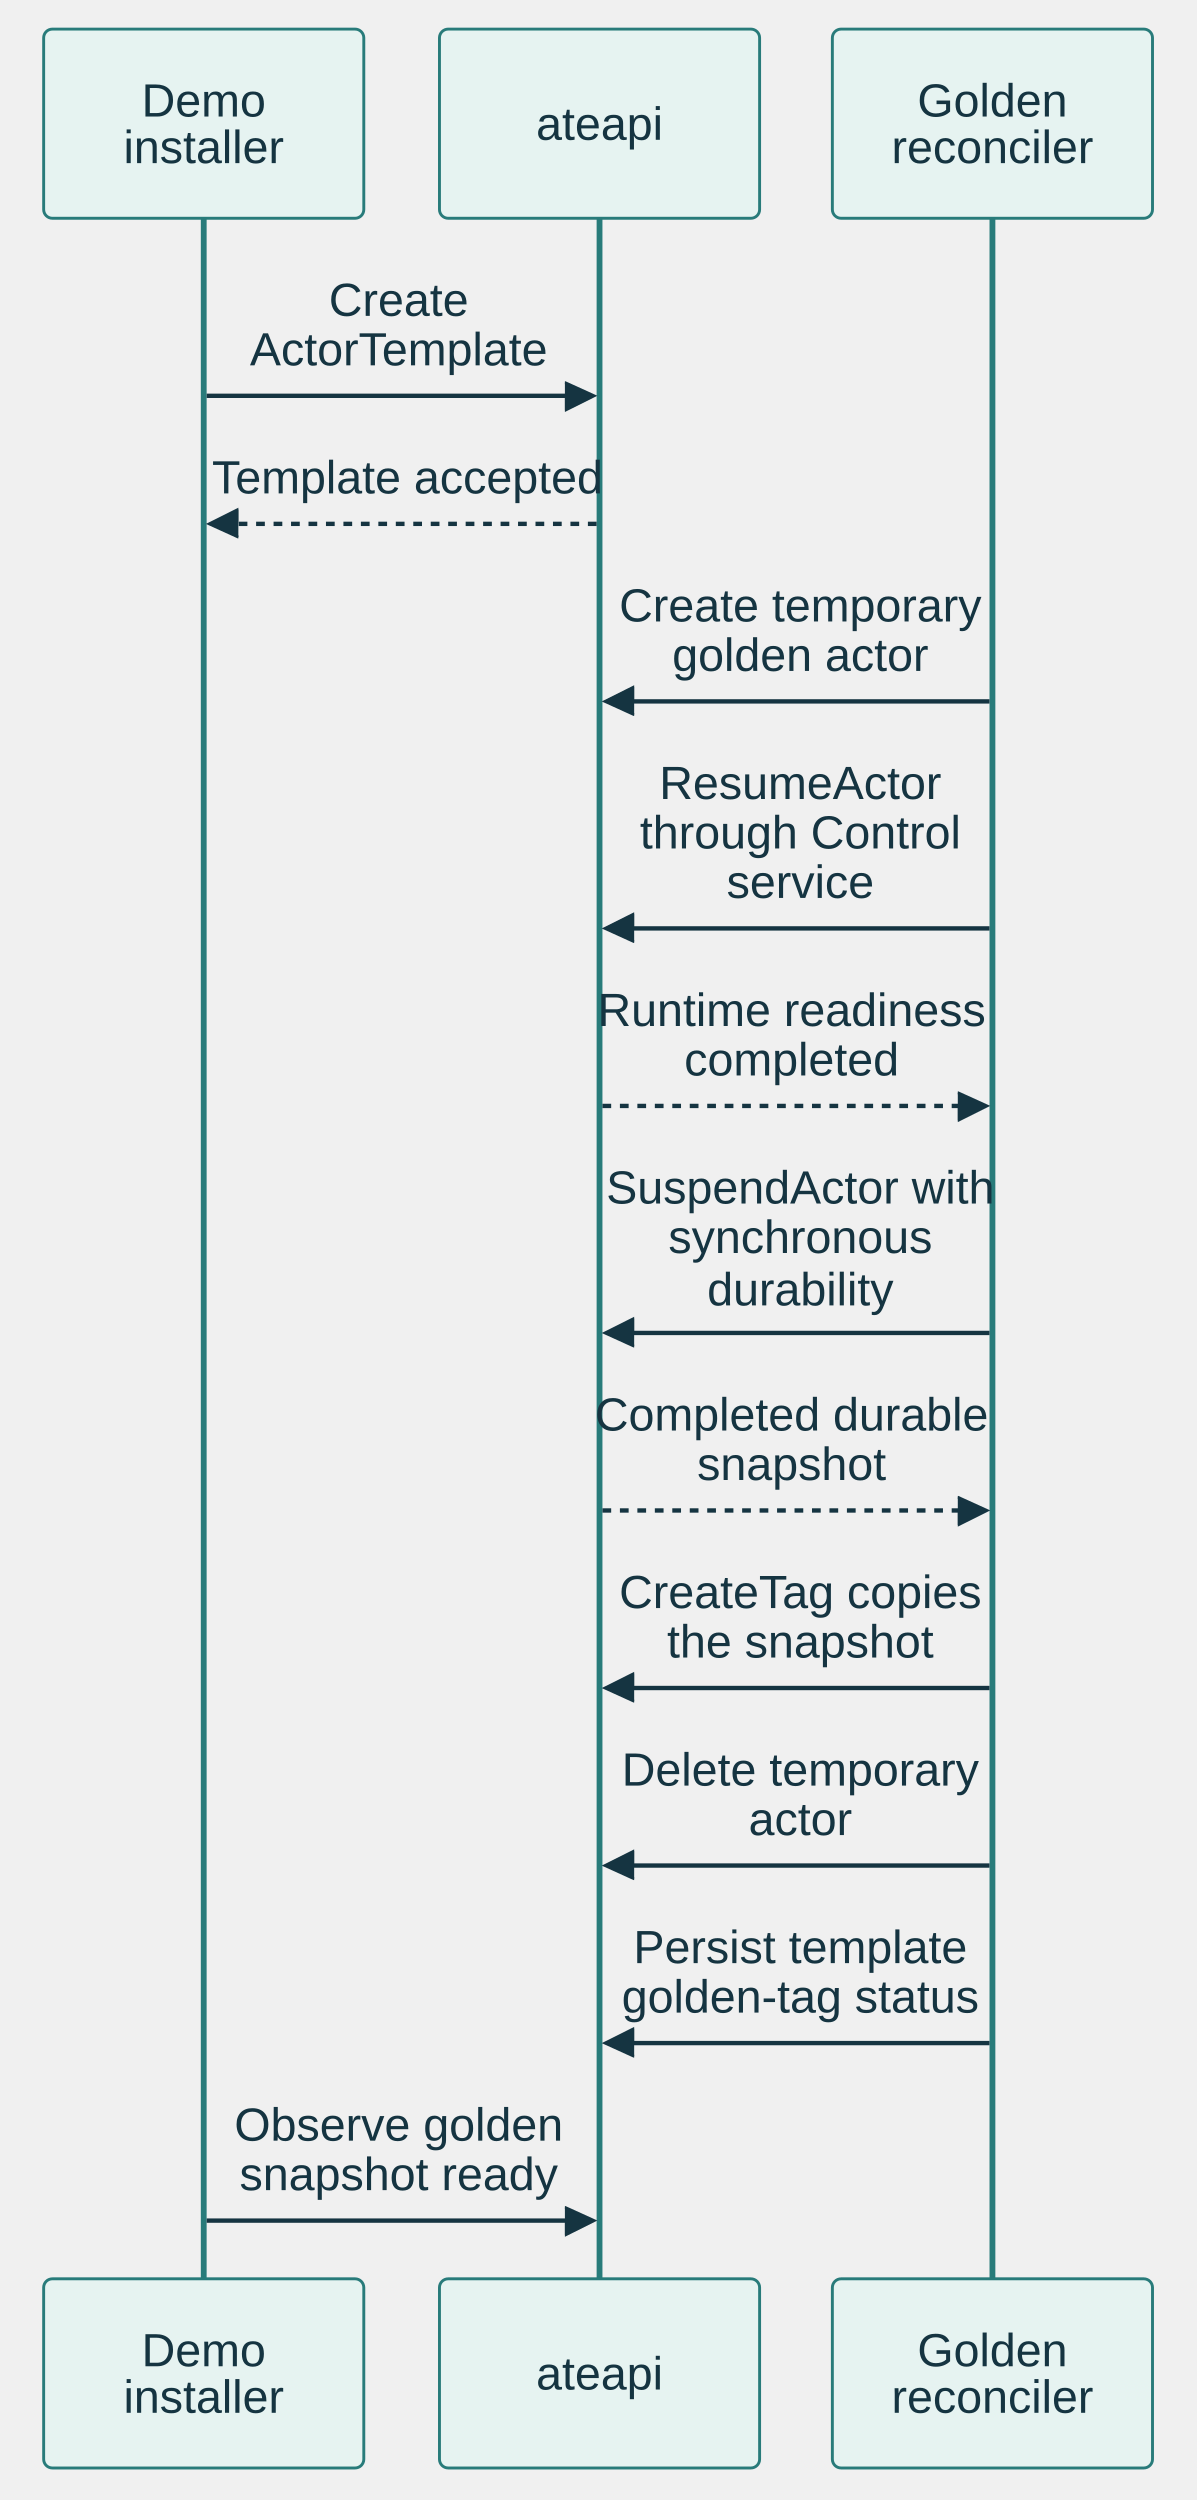
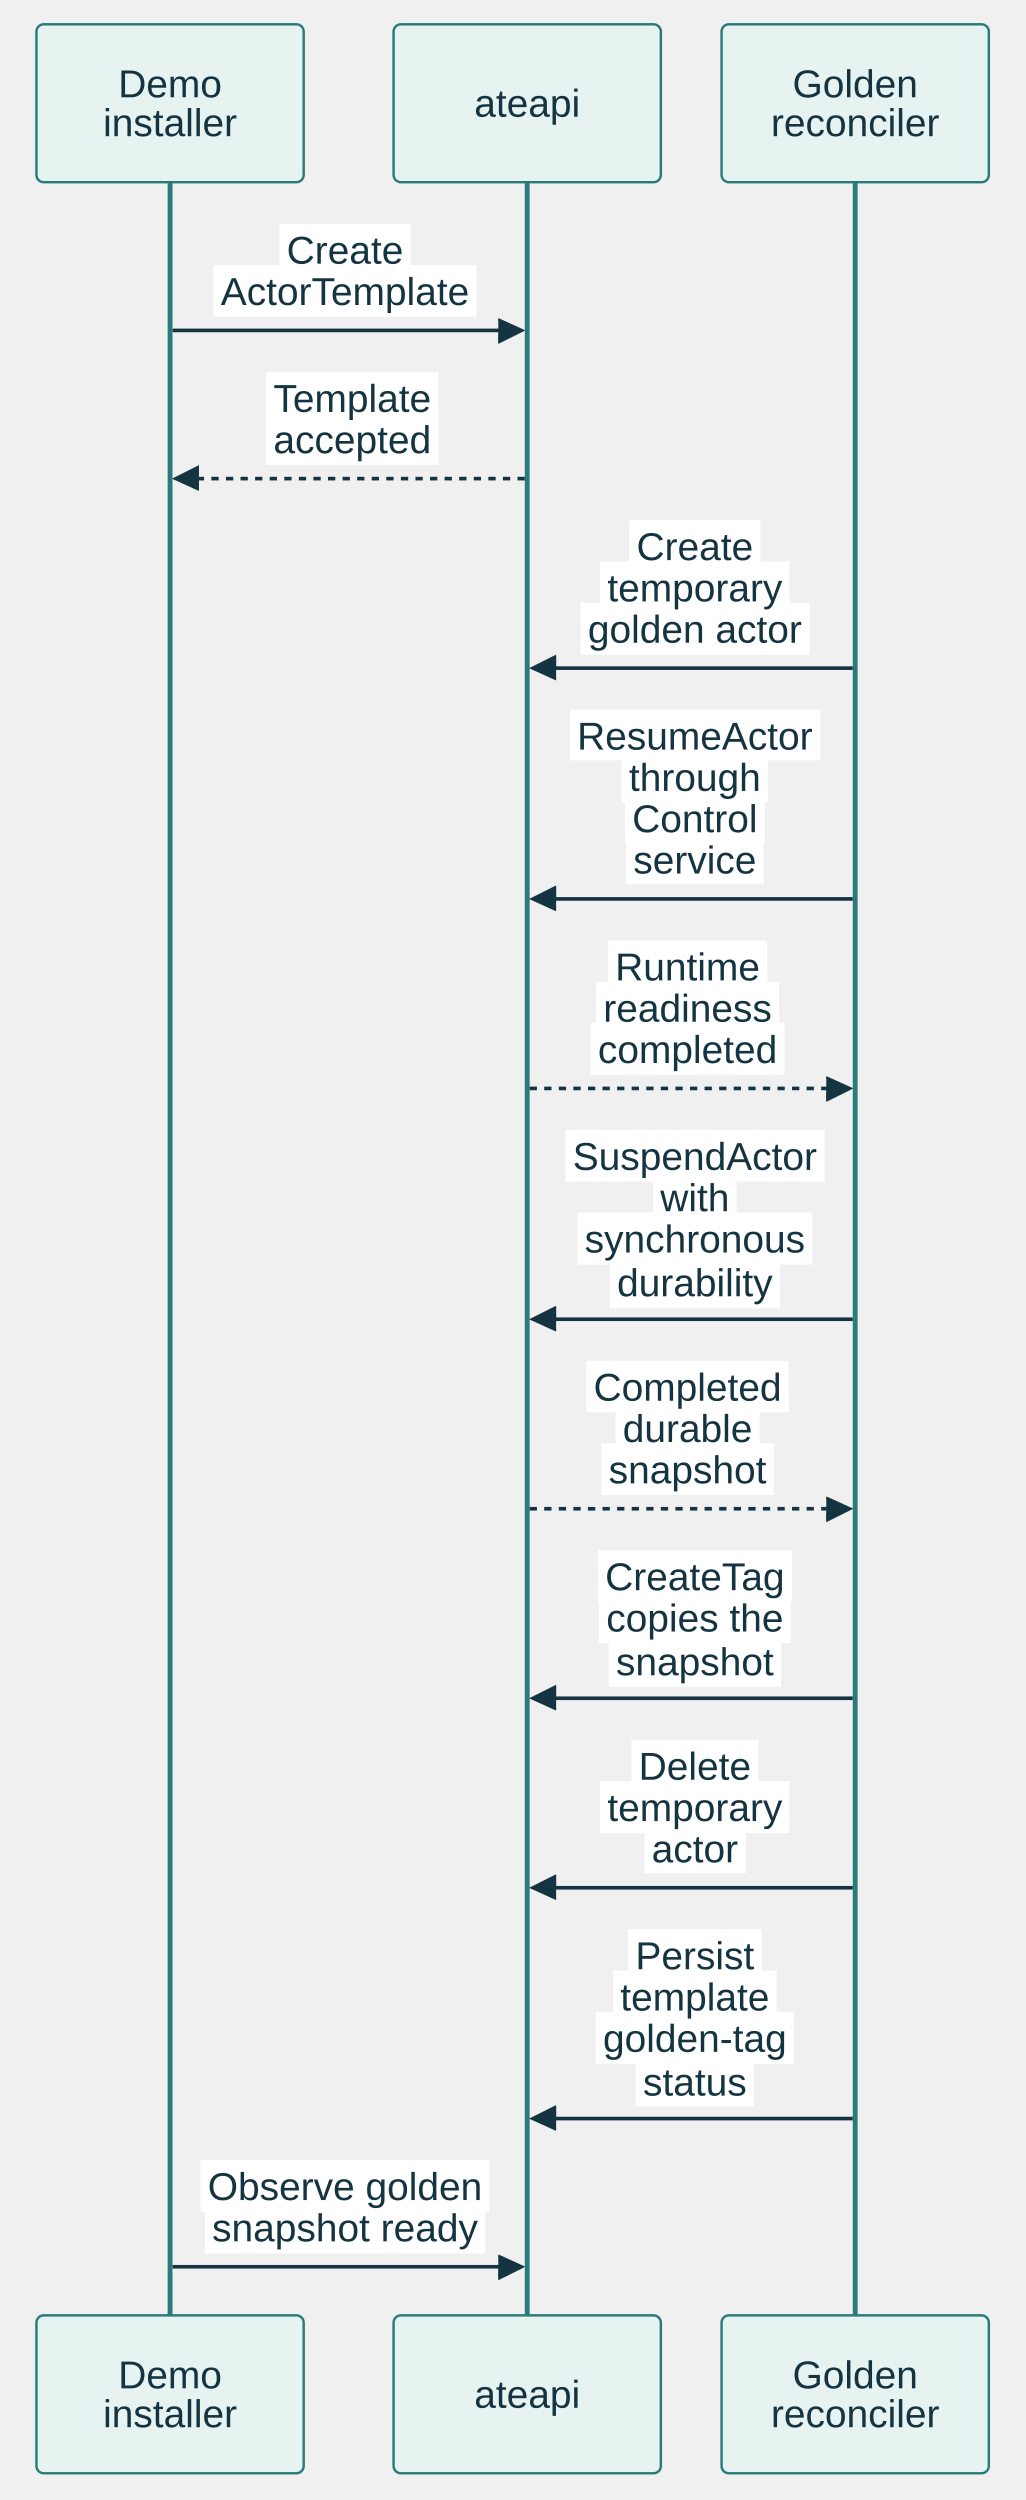
- <svg xmlns="http://www.w3.org/2000/svg" id="figure-actor-lifecycle-04" width="100%" style="max-width: 411px;" viewBox="-15 -10 411 859" role="graphics-document document" aria-roledescription="sequence">
+ <svg xmlns="http://www.w3.org/2000/svg" id="figure-actor-lifecycle-04" width="100%" style="max-width: 422px;" viewBox="-15 -10 422 1029" role="graphics-document document" aria-roledescription="sequence">
  <g>
-     <rect x="271" y="773" fill="#eaeaea" stroke="#666" width="110" height="65" name="G" rx="3" ry="3" class="actor actor-bottom" />
-     <text x="326" y="805.5" dominant-baseline="central" alignment-baseline="central" class="actor actor-box" style="text-anchor: middle; font-size: 16px; font-weight: 400; font-family: Arial, Helvetica, sans-serif;">
-       <tspan x="326" dy="-8">Golden</tspan>
+     <rect x="282" y="943" fill="#eaeaea" stroke="#666" width="110" height="65" name="G" rx="3" ry="3" class="actor actor-bottom" />
+     <text x="337" y="975.5" dominant-baseline="central" alignment-baseline="central" class="actor actor-box" style="text-anchor: middle; font-size: 16px; font-weight: 400; font-family: Arial, Helvetica, sans-serif;">
+       <tspan x="337" dy="-8">Golden</tspan>
    </text>
-     <text x="326" y="805.5" dominant-baseline="central" alignment-baseline="central" class="actor actor-box" style="text-anchor: middle; font-size: 16px; font-weight: 400; font-family: Arial, Helvetica, sans-serif;">
-       <tspan x="326" dy="8">reconciler</tspan>
+     <text x="337" y="975.5" dominant-baseline="central" alignment-baseline="central" class="actor actor-box" style="text-anchor: middle; font-size: 16px; font-weight: 400; font-family: Arial, Helvetica, sans-serif;">
+       <tspan x="337" dy="8">reconciler</tspan>
    </text>
  </g>
  <g>
-     <rect x="136" y="773" fill="#eaeaea" stroke="#666" width="110" height="65" name="A" rx="3" ry="3" class="actor actor-bottom" />
-     <text x="191" y="805.5" dominant-baseline="central" alignment-baseline="central" class="actor actor-box" style="text-anchor: middle; font-size: 16px; font-weight: 400; font-family: Arial, Helvetica, sans-serif;">
-       <tspan x="191" dy="0">ateapi</tspan>
+     <rect x="147" y="943" fill="#eaeaea" stroke="#666" width="110" height="65" name="A" rx="3" ry="3" class="actor actor-bottom" />
+     <text x="202" y="975.5" dominant-baseline="central" alignment-baseline="central" class="actor actor-box" style="text-anchor: middle; font-size: 16px; font-weight: 400; font-family: Arial, Helvetica, sans-serif;">
+       <tspan x="202" dy="0">ateapi</tspan>
    </text>
  </g>
  <g>
-     <rect x="0" y="773" fill="#eaeaea" stroke="#666" width="110" height="65" name="D" rx="3" ry="3" class="actor actor-bottom" />
-     <text x="55" y="805.5" dominant-baseline="central" alignment-baseline="central" class="actor actor-box" style="text-anchor: middle; font-size: 16px; font-weight: 400; font-family: Arial, Helvetica, sans-serif;">
+     <rect x="0" y="943" fill="#eaeaea" stroke="#666" width="110" height="65" name="D" rx="3" ry="3" class="actor actor-bottom" />
+     <text x="55" y="975.5" dominant-baseline="central" alignment-baseline="central" class="actor actor-box" style="text-anchor: middle; font-size: 16px; font-weight: 400; font-family: Arial, Helvetica, sans-serif;">
      <tspan x="55" dy="-8">Demo</tspan>
    </text>
-     <text x="55" y="805.5" dominant-baseline="central" alignment-baseline="central" class="actor actor-box" style="text-anchor: middle; font-size: 16px; font-weight: 400; font-family: Arial, Helvetica, sans-serif;">
+     <text x="55" y="975.5" dominant-baseline="central" alignment-baseline="central" class="actor actor-box" style="text-anchor: middle; font-size: 16px; font-weight: 400; font-family: Arial, Helvetica, sans-serif;">
      <tspan x="55" dy="8">installer</tspan>
    </text>
  </g>
  <g>
-     <line id="actor7" x1="326" y1="65" x2="326" y2="773" class="actor-line 200" stroke-width="0.5px" stroke="#999" name="G" data-et="life-line" data-id="G" />
+     <line id="actor7" x1="337" y1="65" x2="337" y2="943" class="actor-line 200" stroke-width="0.5px" stroke="#999" name="G" data-et="life-line" data-id="G" />
    <g id="root-7" data-et="participant" data-type="participant" data-id="G">
-       <rect x="271" y="0" fill="#eaeaea" stroke="#666" width="110" height="65" name="G" rx="3" ry="3" class="actor actor-top" />
-       <text x="326" y="32.5" dominant-baseline="central" alignment-baseline="central" class="actor actor-box" style="text-anchor: middle; font-size: 16px; font-weight: 400; font-family: Arial, Helvetica, sans-serif;">
-         <tspan x="326" dy="-8">Golden</tspan>
+       <rect x="282" y="0" fill="#eaeaea" stroke="#666" width="110" height="65" name="G" rx="3" ry="3" class="actor actor-top" />
+       <text x="337" y="32.5" dominant-baseline="central" alignment-baseline="central" class="actor actor-box" style="text-anchor: middle; font-size: 16px; font-weight: 400; font-family: Arial, Helvetica, sans-serif;">
+         <tspan x="337" dy="-8">Golden</tspan>
      </text>
-       <text x="326" y="32.5" dominant-baseline="central" alignment-baseline="central" class="actor actor-box" style="text-anchor: middle; font-size: 16px; font-weight: 400; font-family: Arial, Helvetica, sans-serif;">
-         <tspan x="326" dy="8">reconciler</tspan>
+       <text x="337" y="32.5" dominant-baseline="central" alignment-baseline="central" class="actor actor-box" style="text-anchor: middle; font-size: 16px; font-weight: 400; font-family: Arial, Helvetica, sans-serif;">
+         <tspan x="337" dy="8">reconciler</tspan>
      </text>
    </g>
  </g>
  <g>
-     <line id="actor6" x1="191" y1="65" x2="191" y2="773" class="actor-line 200" stroke-width="0.5px" stroke="#999" name="A" data-et="life-line" data-id="A" />
+     <line id="actor6" x1="202" y1="65" x2="202" y2="943" class="actor-line 200" stroke-width="0.5px" stroke="#999" name="A" data-et="life-line" data-id="A" />
    <g id="root-6" data-et="participant" data-type="participant" data-id="A">
-       <rect x="136" y="0" fill="#eaeaea" stroke="#666" width="110" height="65" name="A" rx="3" ry="3" class="actor actor-top" />
-       <text x="191" y="32.5" dominant-baseline="central" alignment-baseline="central" class="actor actor-box" style="text-anchor: middle; font-size: 16px; font-weight: 400; font-family: Arial, Helvetica, sans-serif;">
-         <tspan x="191" dy="0">ateapi</tspan>
+       <rect x="147" y="0" fill="#eaeaea" stroke="#666" width="110" height="65" name="A" rx="3" ry="3" class="actor actor-top" />
+       <text x="202" y="32.5" dominant-baseline="central" alignment-baseline="central" class="actor actor-box" style="text-anchor: middle; font-size: 16px; font-weight: 400; font-family: Arial, Helvetica, sans-serif;">
+         <tspan x="202" dy="0">ateapi</tspan>
      </text>
    </g>
  </g>
  <g>
-     <line id="actor5" x1="55" y1="65" x2="55" y2="773" class="actor-line 200" stroke-width="0.5px" stroke="#999" name="D" data-et="life-line" data-id="D" />
+     <line id="actor5" x1="55" y1="65" x2="55" y2="943" class="actor-line 200" stroke-width="0.5px" stroke="#999" name="D" data-et="life-line" data-id="D" />
    <g id="root-5" data-et="participant" data-type="participant" data-id="D">
      <rect x="0" y="0" fill="#eaeaea" stroke="#666" width="110" height="65" name="D" rx="3" ry="3" class="actor actor-top" />
      <text x="55" y="32.5" dominant-baseline="central" alignment-baseline="central" class="actor actor-box" style="text-anchor: middle; font-size: 16px; font-weight: 400; font-family: Arial, Helvetica, sans-serif;">
        <tspan x="55" dy="-8">Demo</tspan>
      </text>
      <text x="55" y="32.5" dominant-baseline="central" alignment-baseline="central" class="actor actor-box" style="text-anchor: middle; font-size: 16px; font-weight: 400; font-family: Arial, Helvetica, sans-serif;">
        <tspan x="55" dy="8">installer</tspan>
      </text>
    </g>
  </g>
  <style>#figure-actor-lifecycle-04{font-family:Arial,Helvetica,sans-serif;font-size:15px;fill:#153441;}@keyframes edge-animation-frame{from{stroke-dashoffset:0;}}@keyframes dash{to{stroke-dashoffset:0;}}#figure-actor-lifecycle-04 .edge-animation-slow{stroke-dasharray:9,5!important;stroke-dashoffset:900;animation:dash 50s linear infinite;stroke-linecap:round;}#figure-actor-lifecycle-04 .edge-animation-fast{stroke-dasharray:9,5!important;stroke-dashoffset:900;animation:dash 20s linear infinite;stroke-linecap:round;}#figure-actor-lifecycle-04 .error-icon{fill:#fff8e5;}#figure-actor-lifecycle-04 .error-text{fill:#00071a;stroke:#00071a;}#figure-actor-lifecycle-04 .edge-thickness-normal{stroke-width:1px;}#figure-actor-lifecycle-04 .edge-thickness-thick{stroke-width:3.5px;}#figure-actor-lifecycle-04 .edge-pattern-solid{stroke-dasharray:0;}#figure-actor-lifecycle-04 .edge-thickness-invisible{stroke-width:0;fill:none;}#figure-actor-lifecycle-04 .edge-pattern-dashed{stroke-dasharray:3;}#figure-actor-lifecycle-04 .edge-pattern-dotted{stroke-dasharray:2;}#figure-actor-lifecycle-04 .marker{fill:#56717f;stroke:#56717f;}#figure-actor-lifecycle-04 .marker.cross{stroke:#56717f;}#figure-actor-lifecycle-04 svg{font-family:Arial,Helvetica,sans-serif;font-size:15px;}#figure-actor-lifecycle-04 p{margin:0;}#figure-actor-lifecycle-04 .actor{stroke:#287b7a;fill:#e6f3f1;stroke-width:1;}#figure-actor-lifecycle-04 rect.actor.outer-path[data-look="neo"]{filter:drop-shadow( 1px 2px 2px rgba(185,185,185,1));}#figure-actor-lifecycle-04 rect.note[data-look="neo"]{stroke:hsl(52.683, 60%, 73.922%);fill:#fff5ad;filter:drop-shadow( 1px 2px 2px rgba(185,185,185,1));}#figure-actor-lifecycle-04 text.actor&gt;tspan{fill:#153441;stroke:none;}#figure-actor-lifecycle-04 .actor-line{stroke:#287b7a;}#figure-actor-lifecycle-04 .innerArc{stroke-width:1.5;stroke-dasharray:none;}#figure-actor-lifecycle-04 .messageLine0{stroke-width:1.5;stroke-dasharray:none;stroke:#153441;}#figure-actor-lifecycle-04 .messageLine1{stroke-width:1.5;stroke-dasharray:2,2;stroke:#153441;}#figure-actor-lifecycle-04 [id$="-arrowhead"] path{fill:#153441;stroke:#153441;}#figure-actor-lifecycle-04 .sequenceNumber{fill:#a98e80;}#figure-actor-lifecycle-04 [id$="-sequencenumber"]{fill:#153441;}#figure-actor-lifecycle-04 [id$="-crosshead"] path{fill:#153441;stroke:#153441;}#figure-actor-lifecycle-04 .messageText{fill:#153441;stroke:none;}#figure-actor-lifecycle-04 .labelBox{stroke:#287b7a;fill:#e6f3f1;filter:none;}#figure-actor-lifecycle-04 .labelText,#figure-actor-lifecycle-04 .labelText&gt;tspan{fill:#153441;stroke:none;}#figure-actor-lifecycle-04 .loopText,#figure-actor-lifecycle-04 .loopText&gt;tspan{fill:#153441;stroke:none;}#figure-actor-lifecycle-04 .sectionTitle,#figure-actor-lifecycle-04 .sectionTitle&gt;tspan{fill:#153441;stroke:none;}#figure-actor-lifecycle-04 .loopLine{stroke-width:2px;stroke-dasharray:2,2;stroke:#287b7a;fill:#287b7a;}#figure-actor-lifecycle-04 .note{stroke:hsl(52.683, 60%, 73.922%);fill:#fff5ad;}#figure-actor-lifecycle-04 .noteText,#figure-actor-lifecycle-04 .noteText&gt;tspan{fill:#333;stroke:none;font-weight:normal;}#figure-actor-lifecycle-04 .activation0{fill:#eef2f7;stroke:hsl(213.333, 36%, 85.098%);}#figure-actor-lifecycle-04 .activation1{fill:#eef2f7;stroke:hsl(213.333, 36%, 85.098%);}#figure-actor-lifecycle-04 .activation2{fill:#eef2f7;stroke:hsl(213.333, 36%, 85.098%);}#figure-actor-lifecycle-04 .actorPopupMenu{position:absolute;}#figure-actor-lifecycle-04 .actorPopupMenuPanel{position:absolute;fill:#e6f3f1;box-shadow:0px 8px 16px 0px rgba(0,0,0,0.2);filter:drop-shadow(3px 5px 2px rgb(0 0 0 / 0.4));}#figure-actor-lifecycle-04 .actor-man circle,#figure-actor-lifecycle-04 line{fill:#e6f3f1;stroke-width:2px;}#figure-actor-lifecycle-04 g rect.rect{filter:drop-shadow( 1px 2px 2px rgba(185,185,185,1));stroke:#287b7a;}#figure-actor-lifecycle-04 .node .neo-node{stroke:#287b7a;}#figure-actor-lifecycle-04 [data-look="neo"].node rect,#figure-actor-lifecycle-04 [data-look="neo"].cluster rect,#figure-actor-lifecycle-04 [data-look="neo"].node polygon{stroke:url(#figure-actor-lifecycle-04-gradient);filter:drop-shadow( 1px 2px 2px rgba(185,185,185,1));}#figure-actor-lifecycle-04 [data-look="neo"].swimlane.cluster rect{filter:none;}#figure-actor-lifecycle-04 [data-look="neo"].node path{stroke:url(#figure-actor-lifecycle-04-gradient);stroke-width:1px;}#figure-actor-lifecycle-04 [data-look="neo"].node .outer-path{filter:drop-shadow( 1px 2px 2px rgba(185,185,185,1));}#figure-actor-lifecycle-04 [data-look="neo"].node .neo-line path{stroke:#287b7a;filter:none;}#figure-actor-lifecycle-04 [data-look="neo"].node circle{stroke:url(#figure-actor-lifecycle-04-gradient);filter:drop-shadow( 1px 2px 2px rgba(185,185,185,1));}#figure-actor-lifecycle-04 [data-look="neo"].node circle .state-start{fill:#000000;}#figure-actor-lifecycle-04 [data-look="neo"].icon-shape .icon{fill:url(#figure-actor-lifecycle-04-gradient);filter:drop-shadow( 1px 2px 2px rgba(185,185,185,1));}#figure-actor-lifecycle-04 [data-look="neo"].icon-shape .icon-neo path{stroke:url(#figure-actor-lifecycle-04-gradient);filter:drop-shadow( 1px 2px 2px rgba(185,185,185,1));}#figure-actor-lifecycle-04 :root{--mermaid-font-family:Arial,Helvetica,sans-serif;}</style>
  <g />
  <defs>
    <symbol id="figure-actor-lifecycle-04-computer" width="24" height="24">
      <path transform="scale(.5)" d="M2 2v13h20v-13h-20zm18 11h-16v-9h16v9zm-10.228 6l.466-1h3.524l.467 1h-4.457zm14.228 3h-24l2-6h2.104l-1.33 4h18.45l-1.297-4h2.073l2 6zm-5-10h-14v-7h14v7z" />
    </symbol>
  </defs>
  <defs>
    <symbol id="figure-actor-lifecycle-04-database" fill-rule="evenodd" clip-rule="evenodd">
      <path transform="scale(.5)" d="M12.258.001l.256.004.255.005.253.008.251.01.249.012.247.015.246.016.242.019.241.02.239.023.236.024.233.027.231.028.229.031.225.032.223.034.22.036.217.038.214.04.211.041.208.043.205.045.201.046.198.048.194.05.191.051.187.053.183.054.18.056.175.057.172.059.168.06.163.061.16.063.155.064.15.066.074.033.073.033.071.034.07.034.069.035.068.035.067.035.066.035.064.036.064.036.062.036.06.036.06.037.058.037.058.037.055.038.055.038.053.038.052.038.051.039.05.039.048.039.047.039.045.04.044.04.043.04.041.04.04.041.039.041.037.041.036.041.034.041.033.042.032.042.03.042.029.042.027.042.026.043.024.043.023.043.021.043.02.043.018.044.017.043.015.044.013.044.012.044.011.045.009.044.007.045.006.045.004.045.002.045.001.045v17l-.001.045-.002.045-.004.045-.006.045-.007.045-.009.044-.011.045-.012.044-.013.044-.015.044-.017.043-.018.044-.02.043-.021.043-.023.043-.024.043-.026.043-.027.042-.029.042-.03.042-.032.042-.033.042-.034.041-.036.041-.037.041-.039.041-.04.041-.041.04-.043.04-.044.04-.045.04-.047.039-.048.039-.05.039-.051.039-.052.038-.053.038-.055.038-.055.038-.058.037-.058.037-.06.037-.06.036-.062.036-.064.036-.064.036-.066.035-.067.035-.068.035-.069.035-.07.034-.071.034-.073.033-.074.033-.15.066-.155.064-.16.063-.163.061-.168.06-.172.059-.175.057-.18.056-.183.054-.187.053-.191.051-.194.05-.198.048-.201.046-.205.045-.208.043-.211.041-.214.04-.217.038-.22.036-.223.034-.225.032-.229.031-.231.028-.233.027-.236.024-.239.023-.241.02-.242.019-.246.016-.247.015-.249.012-.251.01-.253.008-.255.005-.256.004-.258.001-.258-.001-.256-.004-.255-.005-.253-.008-.251-.01-.249-.012-.247-.015-.245-.016-.243-.019-.241-.02-.238-.023-.236-.024-.234-.027-.231-.028-.228-.031-.226-.032-.223-.034-.22-.036-.217-.038-.214-.04-.211-.041-.208-.043-.204-.045-.201-.046-.198-.048-.195-.05-.19-.051-.187-.053-.184-.054-.179-.056-.176-.057-.172-.059-.167-.06-.164-.061-.159-.063-.155-.064-.151-.066-.074-.033-.072-.033-.072-.034-.07-.034-.069-.035-.068-.035-.067-.035-.066-.035-.064-.036-.063-.036-.062-.036-.061-.036-.06-.037-.058-.037-.057-.037-.056-.038-.055-.038-.053-.038-.052-.038-.051-.039-.049-.039-.049-.039-.046-.039-.046-.04-.044-.04-.043-.04-.041-.04-.04-.041-.039-.041-.037-.041-.036-.041-.034-.041-.033-.042-.032-.042-.03-.042-.029-.042-.027-.042-.026-.043-.024-.043-.023-.043-.021-.043-.02-.043-.018-.044-.017-.043-.015-.044-.013-.044-.012-.044-.011-.045-.009-.044-.007-.045-.006-.045-.004-.045-.002-.045-.001-.045v-17l.001-.045.002-.045.004-.045.006-.045.007-.045.009-.044.011-.045.012-.044.013-.044.015-.044.017-.043.018-.044.02-.043.021-.043.023-.043.024-.043.026-.043.027-.042.029-.042.03-.042.032-.042.033-.042.034-.041.036-.041.037-.041.039-.041.04-.041.041-.04.043-.04.044-.04.046-.04.046-.039.049-.039.049-.039.051-.039.052-.038.053-.038.055-.038.056-.038.057-.037.058-.037.06-.037.061-.036.062-.036.063-.036.064-.036.066-.035.067-.035.068-.035.069-.035.07-.034.072-.034.072-.033.074-.033.151-.066.155-.064.159-.063.164-.061.167-.06.172-.059.176-.057.179-.056.184-.054.187-.053.19-.051.195-.05.198-.048.201-.046.204-.045.208-.043.211-.041.214-.04.217-.038.22-.036.223-.034.226-.032.228-.031.231-.028.234-.027.236-.024.238-.023.241-.02.243-.019.245-.016.247-.015.249-.012.251-.01.253-.008.255-.005.256-.004.258-.001.258.001zm-9.258 20.499v.01l.001.021.003.021.004.022.005.021.006.022.007.022.009.023.01.022.011.023.012.023.013.023.015.023.016.024.017.023.018.024.019.024.021.024.022.025.023.024.024.025.052.049.056.05.061.051.066.051.07.051.075.051.079.052.084.052.088.052.092.052.097.052.102.051.105.052.11.052.114.051.119.051.123.051.127.05.131.05.135.05.139.048.144.049.147.047.152.047.155.047.16.045.163.045.167.043.171.043.176.041.178.041.183.039.187.039.19.037.194.035.197.035.202.033.204.031.209.03.212.029.216.027.219.025.222.024.226.021.23.02.233.018.236.016.24.015.243.012.246.01.249.008.253.005.256.004.259.001.26-.001.257-.004.254-.005.25-.008.247-.011.244-.012.241-.014.237-.016.233-.018.231-.021.226-.021.224-.024.22-.026.216-.027.212-.028.21-.031.205-.031.202-.034.198-.034.194-.036.191-.037.187-.039.183-.04.179-.04.175-.042.172-.043.168-.044.163-.045.16-.046.155-.046.152-.047.148-.048.143-.049.139-.049.136-.05.131-.05.126-.05.123-.051.118-.052.114-.051.11-.052.106-.052.101-.052.096-.052.092-.052.088-.053.083-.051.079-.052.074-.052.07-.051.065-.051.06-.051.056-.05.051-.05.023-.024.023-.025.021-.024.02-.024.019-.024.018-.024.017-.024.015-.023.014-.024.013-.023.012-.023.01-.023.01-.022.008-.022.006-.022.006-.022.004-.022.004-.021.001-.021.001-.021v-4.127l-.077.055-.08.053-.083.054-.085.053-.087.052-.09.052-.093.051-.095.05-.097.05-.1.049-.102.049-.105.048-.106.047-.109.047-.111.046-.114.045-.115.045-.118.044-.12.043-.122.042-.124.042-.126.041-.128.04-.13.04-.132.038-.134.038-.135.037-.138.037-.139.035-.142.035-.143.034-.144.033-.147.032-.148.031-.15.03-.151.03-.153.029-.154.027-.156.027-.158.026-.159.025-.161.024-.162.023-.163.022-.165.021-.166.02-.167.019-.169.018-.169.017-.171.016-.173.015-.173.014-.175.013-.175.012-.177.011-.178.01-.179.008-.179.008-.181.006-.182.005-.182.004-.184.003-.184.002h-.37l-.184-.002-.184-.003-.182-.004-.182-.005-.181-.006-.179-.008-.179-.008-.178-.01-.176-.011-.176-.012-.175-.013-.173-.014-.172-.015-.171-.016-.17-.017-.169-.018-.167-.019-.166-.02-.165-.021-.163-.022-.162-.023-.161-.024-.159-.025-.157-.026-.156-.027-.155-.027-.153-.029-.151-.03-.15-.03-.148-.031-.146-.032-.145-.033-.143-.034-.141-.035-.14-.035-.137-.037-.136-.037-.134-.038-.132-.038-.13-.04-.128-.04-.126-.041-.124-.042-.122-.042-.12-.044-.117-.043-.116-.045-.113-.045-.112-.046-.109-.047-.106-.047-.105-.048-.102-.049-.1-.049-.097-.05-.095-.05-.093-.052-.09-.051-.087-.052-.085-.053-.083-.054-.08-.054-.077-.054v4.127zm0-5.654v.011l.001.021.003.021.004.021.005.022.006.022.007.022.009.022.01.022.011.023.012.023.013.023.015.024.016.023.017.024.018.024.019.024.021.024.022.024.023.025.024.024.052.05.056.05.061.05.066.051.07.051.075.052.079.051.084.052.088.052.092.052.097.052.102.052.105.052.11.051.114.051.119.052.123.05.127.051.131.05.135.049.139.049.144.048.147.048.152.047.155.046.16.045.163.045.167.044.171.042.176.042.178.04.183.04.187.038.19.037.194.036.197.034.202.033.204.032.209.03.212.028.216.027.219.025.222.024.226.022.23.02.233.018.236.016.24.014.243.012.246.01.249.008.253.006.256.003.259.001.26-.001.257-.003.254-.006.25-.008.247-.01.244-.012.241-.015.237-.016.233-.018.231-.02.226-.022.224-.024.22-.025.216-.027.212-.029.21-.03.205-.032.202-.033.198-.035.194-.036.191-.037.187-.039.183-.039.179-.041.175-.042.172-.043.168-.044.163-.045.16-.045.155-.047.152-.047.148-.048.143-.048.139-.05.136-.049.131-.05.126-.051.123-.051.118-.051.114-.052.11-.052.106-.052.101-.052.096-.052.092-.052.088-.052.083-.052.079-.052.074-.051.07-.052.065-.051.06-.05.056-.051.051-.049.023-.025.023-.024.021-.025.02-.024.019-.024.018-.024.017-.024.015-.023.014-.023.013-.024.012-.022.01-.023.01-.023.008-.022.006-.022.006-.022.004-.021.004-.022.001-.021.001-.021v-4.139l-.077.054-.08.054-.083.054-.085.052-.087.053-.09.051-.093.051-.095.051-.097.05-.1.049-.102.049-.105.048-.106.047-.109.047-.111.046-.114.045-.115.044-.118.044-.12.044-.122.042-.124.042-.126.041-.128.04-.13.039-.132.039-.134.038-.135.037-.138.036-.139.036-.142.035-.143.033-.144.033-.147.033-.148.031-.15.03-.151.03-.153.028-.154.028-.156.027-.158.026-.159.025-.161.024-.162.023-.163.022-.165.021-.166.02-.167.019-.169.018-.169.017-.171.016-.173.015-.173.014-.175.013-.175.012-.177.011-.178.009-.179.009-.179.007-.181.007-.182.005-.182.004-.184.003-.184.002h-.37l-.184-.002-.184-.003-.182-.004-.182-.005-.181-.007-.179-.007-.179-.009-.178-.009-.176-.011-.176-.012-.175-.013-.173-.014-.172-.015-.171-.016-.17-.017-.169-.018-.167-.019-.166-.02-.165-.021-.163-.022-.162-.023-.161-.024-.159-.025-.157-.026-.156-.027-.155-.028-.153-.028-.151-.03-.15-.03-.148-.031-.146-.033-.145-.033-.143-.033-.141-.035-.14-.036-.137-.036-.136-.037-.134-.038-.132-.039-.13-.039-.128-.04-.126-.041-.124-.042-.122-.043-.12-.043-.117-.044-.116-.044-.113-.046-.112-.046-.109-.046-.106-.047-.105-.048-.102-.049-.1-.049-.097-.05-.095-.051-.093-.051-.09-.051-.087-.053-.085-.052-.083-.054-.08-.054-.077-.054v4.139zm0-5.666v.011l.001.02.003.022.004.021.005.022.006.021.007.022.009.023.01.022.011.023.012.023.013.023.015.023.016.024.017.024.018.023.019.024.021.025.022.024.023.024.024.025.052.05.056.05.061.05.066.051.07.051.075.052.079.051.084.052.088.052.092.052.097.052.102.052.105.051.11.052.114.051.119.051.123.051.127.05.131.05.135.05.139.049.144.048.147.048.152.047.155.046.16.045.163.045.167.043.171.043.176.042.178.04.183.04.187.038.19.037.194.036.197.034.202.033.204.032.209.03.212.028.216.027.219.025.222.024.226.021.23.02.233.018.236.017.24.014.243.012.246.01.249.008.253.006.256.003.259.001.26-.001.257-.003.254-.006.25-.008.247-.01.244-.013.241-.014.237-.016.233-.018.231-.02.226-.022.224-.024.22-.025.216-.027.212-.029.21-.03.205-.032.202-.033.198-.035.194-.036.191-.037.187-.039.183-.039.179-.041.175-.042.172-.043.168-.044.163-.045.16-.045.155-.047.152-.047.148-.048.143-.049.139-.049.136-.049.131-.051.126-.05.123-.051.118-.052.114-.051.11-.052.106-.052.101-.052.096-.052.092-.052.088-.052.083-.052.079-.052.074-.052.07-.051.065-.051.06-.051.056-.05.051-.049.023-.025.023-.025.021-.024.02-.024.019-.024.018-.024.017-.024.015-.023.014-.024.013-.023.012-.023.01-.022.01-.023.008-.022.006-.022.006-.022.004-.022.004-.021.001-.021.001-.021v-4.153l-.077.054-.08.054-.083.053-.085.053-.087.053-.09.051-.093.051-.095.051-.097.05-.1.049-.102.048-.105.048-.106.048-.109.046-.111.046-.114.046-.115.044-.118.044-.12.043-.122.043-.124.042-.126.041-.128.04-.13.039-.132.039-.134.038-.135.037-.138.036-.139.036-.142.034-.143.034-.144.033-.147.032-.148.032-.15.03-.151.03-.153.028-.154.028-.156.027-.158.026-.159.024-.161.024-.162.023-.163.023-.165.021-.166.02-.167.019-.169.018-.169.017-.171.016-.173.015-.173.014-.175.013-.175.012-.177.01-.178.01-.179.009-.179.007-.181.006-.182.006-.182.004-.184.003-.184.001-.185.001-.185-.001-.184-.001-.184-.003-.182-.004-.182-.006-.181-.006-.179-.007-.179-.009-.178-.01-.176-.01-.176-.012-.175-.013-.173-.014-.172-.015-.171-.016-.17-.017-.169-.018-.167-.019-.166-.02-.165-.021-.163-.023-.162-.023-.161-.024-.159-.024-.157-.026-.156-.027-.155-.028-.153-.028-.151-.03-.15-.03-.148-.032-.146-.032-.145-.033-.143-.034-.141-.034-.14-.036-.137-.036-.136-.037-.134-.038-.132-.039-.13-.039-.128-.041-.126-.041-.124-.041-.122-.043-.12-.043-.117-.044-.116-.044-.113-.046-.112-.046-.109-.046-.106-.048-.105-.048-.102-.048-.1-.05-.097-.049-.095-.051-.093-.051-.09-.052-.087-.052-.085-.053-.083-.053-.08-.054-.077-.054v4.153zm8.74-8.179l-.257.004-.254.005-.25.008-.247.011-.244.012-.241.014-.237.016-.233.018-.231.021-.226.022-.224.023-.22.026-.216.027-.212.028-.21.031-.205.032-.202.033-.198.034-.194.036-.191.038-.187.038-.183.04-.179.041-.175.042-.172.043-.168.043-.163.045-.16.046-.155.046-.152.048-.148.048-.143.048-.139.049-.136.05-.131.05-.126.051-.123.051-.118.051-.114.052-.11.052-.106.052-.101.052-.096.052-.092.052-.088.052-.083.052-.079.052-.074.051-.07.052-.065.051-.06.05-.056.05-.051.05-.023.025-.023.024-.021.024-.02.025-.019.024-.018.024-.017.023-.015.024-.014.023-.013.023-.012.023-.01.023-.01.022-.008.022-.006.023-.006.021-.004.022-.004.021-.001.021-.001.021.001.021.001.021.004.021.004.022.006.021.006.023.008.022.01.022.01.023.012.023.013.023.014.023.015.024.017.023.018.024.019.024.02.025.021.024.023.024.023.025.051.05.056.05.06.05.065.051.07.052.074.051.079.052.083.052.088.052.092.052.096.052.101.052.106.052.11.052.114.052.118.051.123.051.126.051.131.05.136.05.139.049.143.048.148.048.152.048.155.046.16.046.163.045.168.043.172.043.175.042.179.041.183.04.187.038.191.038.194.036.198.034.202.033.205.032.21.031.212.028.216.027.22.026.224.023.226.022.231.021.233.018.237.016.241.014.244.012.247.011.25.008.254.005.257.004.26.001.26-.001.257-.004.254-.005.25-.008.247-.011.244-.012.241-.014.237-.016.233-.018.231-.021.226-.022.224-.023.22-.026.216-.027.212-.028.21-.031.205-.032.202-.033.198-.034.194-.036.191-.038.187-.038.183-.04.179-.041.175-.042.172-.043.168-.043.163-.045.16-.046.155-.046.152-.048.148-.048.143-.048.139-.049.136-.05.131-.05.126-.051.123-.051.118-.051.114-.052.11-.052.106-.052.101-.052.096-.052.092-.052.088-.052.083-.052.079-.052.074-.051.07-.052.065-.051.06-.05.056-.05.051-.05.023-.025.023-.024.021-.024.02-.025.019-.024.018-.024.017-.023.015-.024.014-.023.013-.023.012-.023.01-.023.01-.022.008-.022.006-.023.006-.021.004-.022.004-.021.001-.021.001-.021-.001-.021-.001-.021-.004-.021-.004-.022-.006-.021-.006-.023-.008-.022-.01-.022-.01-.023-.012-.023-.013-.023-.014-.023-.015-.024-.017-.023-.018-.024-.019-.024-.02-.025-.021-.024-.023-.024-.023-.025-.051-.05-.056-.05-.06-.05-.065-.051-.07-.052-.074-.051-.079-.052-.083-.052-.088-.052-.092-.052-.096-.052-.101-.052-.106-.052-.11-.052-.114-.052-.118-.051-.123-.051-.126-.051-.131-.05-.136-.05-.139-.049-.143-.048-.148-.048-.152-.048-.155-.046-.16-.046-.163-.045-.168-.043-.172-.043-.175-.042-.179-.041-.183-.04-.187-.038-.191-.038-.194-.036-.198-.034-.202-.033-.205-.032-.21-.031-.212-.028-.216-.027-.22-.026-.224-.023-.226-.022-.231-.021-.233-.018-.237-.016-.241-.014-.244-.012-.247-.011-.25-.008-.254-.005-.257-.004-.26-.001-.26.001z" />
    </symbol>
  </defs>
  <defs>
    <symbol id="figure-actor-lifecycle-04-clock" width="24" height="24">
      <path transform="scale(.5)" d="M12 2c5.514 0 10 4.486 10 10s-4.486 10-10 10-10-4.486-10-10 4.486-10 10-10zm0-2c-6.627 0-12 5.373-12 12s5.373 12 12 12 12-5.373 12-12-5.373-12-12-12zm5.848 12.459c.202.038.202.333.001.372-1.907.361-6.045 1.111-6.547 1.111-.719 0-1.301-.582-1.301-1.301 0-.512.77-5.447 1.125-7.445.034-.192.312-.181.343.014l.985 6.238 5.394 1.011z" />
    </symbol>
  </defs>
  <defs>
    <marker id="figure-actor-lifecycle-04-arrowhead" refX="7.9" refY="5" markerUnits="userSpaceOnUse" markerWidth="12" markerHeight="12" orient="auto-start-reverse">
      <path d="M -1 0 L 10 5 L 0 10 z" />
    </marker>
  </defs>
  <defs>
    <marker id="figure-actor-lifecycle-04-crosshead" markerWidth="15" markerHeight="8" orient="auto" refX="4" refY="4.5">
      <path fill="none" stroke="#000000" stroke-width="1pt" d="M 1,2 L 6,7 M 6,2 L 1,7" style="stroke-dasharray: 0, 0;" />
    </marker>
  </defs>
  <defs>
    <marker id="figure-actor-lifecycle-04-filled-head" refX="15.5" refY="7" markerWidth="20" markerHeight="28" orient="auto">
      <path d="M 18,7 L9,13 L14,7 L9,1 Z" />
    </marker>
  </defs>
  <defs>
    <marker id="figure-actor-lifecycle-04-sequencenumber" refX="15" refY="15" markerWidth="60" markerHeight="40" orient="auto">
      <circle cx="15" cy="15" r="6" />
    </marker>
  </defs>
  <defs>
    <marker id="figure-actor-lifecycle-04-solidTopArrowHead" refX="7.9" refY="7.25" markerUnits="userSpaceOnUse" markerWidth="12" markerHeight="12" orient="auto-start-reverse">
      <path d="M 0 0 L 10 8 L 0 8 z" />
    </marker>
  </defs>
  <defs>
    <marker id="figure-actor-lifecycle-04-solidBottomArrowHead" refX="7.9" refY="0.75" markerUnits="userSpaceOnUse" markerWidth="12" markerHeight="12" orient="auto-start-reverse">
      <path d="M 0 0 L 10 0 L 0 8 z" />
    </marker>
  </defs>
  <defs>
    <marker id="figure-actor-lifecycle-04-stickTopArrowHead" refX="7.5" refY="7" markerUnits="userSpaceOnUse" markerWidth="12" markerHeight="12" orient="auto-start-reverse">
      <path d="M 0 0 L 7 7" stroke="black" stroke-width="1.5" fill="none" />
    </marker>
  </defs>
  <defs>
    <marker id="figure-actor-lifecycle-04-stickBottomArrowHead" refX="7.5" refY="0" markerUnits="userSpaceOnUse" markerWidth="12" markerHeight="12" orient="auto-start-reverse">
      <path d="M 0 7 L 7 0" stroke="black" stroke-width="1.5" fill="none" />
    </marker>
  </defs>
-   <text x="122" y="78" text-anchor="middle" dominant-baseline="middle" alignment-baseline="middle" class="messageText" dy="1em" style="font-family: Arial, Helvetica, sans-serif; font-size: 16px; font-weight: 400;">Create</text>
-   <text x="122" y="95" text-anchor="middle" dominant-baseline="middle" alignment-baseline="middle" class="messageText" dy="1em" style="font-family: Arial, Helvetica, sans-serif; font-size: 16px; font-weight: 400;">ActorTemplate</text>
-   <line x1="56" y1="126" x2="187" y2="126" class="messageLine0" data-et="message" data-id="i0" data-from="D" data-to="A" stroke-width="2" stroke="none" marker-end="url(#figure-actor-lifecycle-04-arrowhead)" style="fill: none;" />
-   <text x="125" y="139" text-anchor="middle" dominant-baseline="middle" alignment-baseline="middle" class="messageText" dy="1em" style="font-family: Arial, Helvetica, sans-serif; font-size: 16px; font-weight: 400;">Template accepted</text>
-   <line x1="190" y1="170" x2="59" y2="170" class="messageLine1" data-et="message" data-id="i1" data-from="A" data-to="D" stroke-width="2" stroke="none" marker-end="url(#figure-actor-lifecycle-04-arrowhead)" style="stroke-dasharray: 3, 3; fill: none;" />
-   <text x="260" y="183" text-anchor="middle" dominant-baseline="middle" alignment-baseline="middle" class="messageText" dy="1em" style="font-family: Arial, Helvetica, sans-serif; font-size: 16px; font-weight: 400;">Create temporary</text>
-   <text x="260" y="200" text-anchor="middle" dominant-baseline="middle" alignment-baseline="middle" class="messageText" dy="1em" style="font-family: Arial, Helvetica, sans-serif; font-size: 16px; font-weight: 400;">golden actor</text>
-   <line x1="325" y1="231" x2="195" y2="231" class="messageLine0" data-et="message" data-id="i2" data-from="G" data-to="A" stroke-width="2" stroke="none" marker-end="url(#figure-actor-lifecycle-04-arrowhead)" style="fill: none;" />
-   <text x="260" y="244" text-anchor="middle" dominant-baseline="middle" alignment-baseline="middle" class="messageText" dy="1em" style="font-family: Arial, Helvetica, sans-serif; font-size: 16px; font-weight: 400;">ResumeActor</text>
-   <text x="260" y="261" text-anchor="middle" dominant-baseline="middle" alignment-baseline="middle" class="messageText" dy="1em" style="font-family: Arial, Helvetica, sans-serif; font-size: 16px; font-weight: 400;">through Control</text>
-   <text x="260" y="278" text-anchor="middle" dominant-baseline="middle" alignment-baseline="middle" class="messageText" dy="1em" style="font-family: Arial, Helvetica, sans-serif; font-size: 16px; font-weight: 400;">service</text>
-   <line x1="325" y1="309" x2="195" y2="309" class="messageLine0" data-et="message" data-id="i3" data-from="G" data-to="A" stroke-width="2" stroke="none" marker-end="url(#figure-actor-lifecycle-04-arrowhead)" style="fill: none;" />
-   <text x="257" y="322" text-anchor="middle" dominant-baseline="middle" alignment-baseline="middle" class="messageText" dy="1em" style="font-family: Arial, Helvetica, sans-serif; font-size: 16px; font-weight: 400;">Runtime readiness</text>
-   <text x="257" y="339" text-anchor="middle" dominant-baseline="middle" alignment-baseline="middle" class="messageText" dy="1em" style="font-family: Arial, Helvetica, sans-serif; font-size: 16px; font-weight: 400;">completed</text>
-   <line x1="192" y1="370" x2="322" y2="370" class="messageLine1" data-et="message" data-id="i4" data-from="A" data-to="G" stroke-width="2" stroke="none" marker-end="url(#figure-actor-lifecycle-04-arrowhead)" style="stroke-dasharray: 3, 3; fill: none;" />
-   <text x="260" y="383" text-anchor="middle" dominant-baseline="middle" alignment-baseline="middle" class="messageText" dy="1em" style="font-family: Arial, Helvetica, sans-serif; font-size: 16px; font-weight: 400;">SuspendActor with</text>
-   <text x="260" y="400" text-anchor="middle" dominant-baseline="middle" alignment-baseline="middle" class="messageText" dy="1em" style="font-family: Arial, Helvetica, sans-serif; font-size: 16px; font-weight: 400;">synchronous</text>
-   <text x="260" y="418" text-anchor="middle" dominant-baseline="middle" alignment-baseline="middle" class="messageText" dy="1em" style="font-family: Arial, Helvetica, sans-serif; font-size: 16px; font-weight: 400;">durability</text>
-   <line x1="325" y1="448" x2="195" y2="448" class="messageLine0" data-et="message" data-id="i5" data-from="G" data-to="A" stroke-width="2" stroke="none" marker-end="url(#figure-actor-lifecycle-04-arrowhead)" style="fill: none;" />
-   <text x="257" y="461" text-anchor="middle" dominant-baseline="middle" alignment-baseline="middle" class="messageText" dy="1em" style="font-family: Arial, Helvetica, sans-serif; font-size: 16px; font-weight: 400;">Completed durable</text>
-   <text x="257" y="478" text-anchor="middle" dominant-baseline="middle" alignment-baseline="middle" class="messageText" dy="1em" style="font-family: Arial, Helvetica, sans-serif; font-size: 16px; font-weight: 400;">snapshot</text>
-   <line x1="192" y1="509" x2="322" y2="509" class="messageLine1" data-et="message" data-id="i6" data-from="A" data-to="G" stroke-width="2" stroke="none" marker-end="url(#figure-actor-lifecycle-04-arrowhead)" style="stroke-dasharray: 3, 3; fill: none;" />
-   <text x="260" y="522" text-anchor="middle" dominant-baseline="middle" alignment-baseline="middle" class="messageText" dy="1em" style="font-family: Arial, Helvetica, sans-serif; font-size: 16px; font-weight: 400;">CreateTag copies</text>
-   <text x="260" y="539" text-anchor="middle" dominant-baseline="middle" alignment-baseline="middle" class="messageText" dy="1em" style="font-family: Arial, Helvetica, sans-serif; font-size: 16px; font-weight: 400;">the snapshot</text>
-   <line x1="325" y1="570" x2="195" y2="570" class="messageLine0" data-et="message" data-id="i7" data-from="G" data-to="A" stroke-width="2" stroke="none" marker-end="url(#figure-actor-lifecycle-04-arrowhead)" style="fill: none;" />
-   <text x="260" y="583" text-anchor="middle" dominant-baseline="middle" alignment-baseline="middle" class="messageText" dy="1em" style="font-family: Arial, Helvetica, sans-serif; font-size: 16px; font-weight: 400;">Delete temporary</text>
-   <text x="260" y="600" text-anchor="middle" dominant-baseline="middle" alignment-baseline="middle" class="messageText" dy="1em" style="font-family: Arial, Helvetica, sans-serif; font-size: 16px; font-weight: 400;">actor</text>
-   <line x1="325" y1="631" x2="195" y2="631" class="messageLine0" data-et="message" data-id="i8" data-from="G" data-to="A" stroke-width="2" stroke="none" marker-end="url(#figure-actor-lifecycle-04-arrowhead)" style="fill: none;" />
-   <text x="260" y="644" text-anchor="middle" dominant-baseline="middle" alignment-baseline="middle" class="messageText" dy="1em" style="font-family: Arial, Helvetica, sans-serif; font-size: 16px; font-weight: 400;">Persist template</text>
-   <text x="260" y="661" text-anchor="middle" dominant-baseline="middle" alignment-baseline="middle" class="messageText" dy="1em" style="font-family: Arial, Helvetica, sans-serif; font-size: 16px; font-weight: 400;">golden-tag status</text>
-   <line x1="325" y1="692" x2="195" y2="692" class="messageLine0" data-et="message" data-id="i9" data-from="G" data-to="A" stroke-width="2" stroke="none" marker-end="url(#figure-actor-lifecycle-04-arrowhead)" style="fill: none;" />
-   <text x="122" y="705" text-anchor="middle" dominant-baseline="middle" alignment-baseline="middle" class="messageText" dy="1em" style="font-family: Arial, Helvetica, sans-serif; font-size: 16px; font-weight: 400;">Observe golden</text>
-   <text x="122" y="722" text-anchor="middle" dominant-baseline="middle" alignment-baseline="middle" class="messageText" dy="1em" style="font-family: Arial, Helvetica, sans-serif; font-size: 16px; font-weight: 400;">snapshot ready</text>
-   <line x1="56" y1="753" x2="187" y2="753" class="messageLine0" data-et="message" data-id="i10" data-from="D" data-to="A" stroke-width="2" stroke="none" marker-end="url(#figure-actor-lifecycle-04-arrowhead)" style="fill: none;" />
+   <rect class="label-knockout" x="99.986" y="82.087" width="54.028" height="20.881" fill="#ffffff" />
+   <rect class="label-knockout" x="72.85" y="99.087" width="108.277" height="21.246" fill="#ffffff" />
+   <line x1="56" y1="126" x2="198" y2="126" class="messageLine0" data-et="message" data-id="i0" data-from="D" data-to="A" stroke-width="2" stroke="none" marker-end="url(#figure-actor-lifecycle-04-arrowhead)" style="fill: none;" />
+   <rect class="label-knockout" x="94.546" y="143.087" width="70.909" height="21.246" fill="#ffffff" />
+   <rect class="label-knockout" x="94.535" y="160.087" width="70.931" height="21.246" fill="#ffffff" />
+   <line x1="201" y1="187" x2="59" y2="187" class="messageLine1" data-et="message" data-id="i1" data-from="A" data-to="D" stroke-width="2" stroke="none" marker-end="url(#figure-actor-lifecycle-04-arrowhead)" style="stroke-dasharray: 3, 3; fill: none;" />
+   <rect class="label-knockout" x="243.986" y="204.087" width="54.028" height="20.881" fill="#ffffff" />
+   <rect class="label-knockout" x="231.996" y="221.087" width="78.008" height="21.434" fill="#ffffff" />
+   <rect class="label-knockout" x="223.973" y="238.087" width="94.253" height="21.434" fill="#ffffff" />
+   <line x1="336" y1="265" x2="206" y2="265" class="messageLine0" data-et="message" data-id="i2" data-from="G" data-to="A" stroke-width="2" stroke="none" marker-end="url(#figure-actor-lifecycle-04-arrowhead)" style="fill: none;" />
+   <rect class="label-knockout" x="219.544" y="282.087" width="103.109" height="20.881" fill="#ffffff" />
+   <rect class="label-knockout" x="240.876" y="299.087" width="60.248" height="21.434" fill="#ffffff" />
+   <rect class="label-knockout" x="242.217" y="316.087" width="57.566" height="20.881" fill="#ffffff" />
+   <rect class="label-knockout" x="242.667" y="333.087" width="56.665" height="20.881" fill="#ffffff" />
+   <line x1="336" y1="360" x2="206" y2="360" class="messageLine0" data-et="message" data-id="i3" data-from="G" data-to="A" stroke-width="2" stroke="none" marker-end="url(#figure-actor-lifecycle-04-arrowhead)" style="fill: none;" />
+   <rect class="label-knockout" x="235.216" y="377.087" width="65.567" height="20.881" fill="#ffffff" />
+   <rect class="label-knockout" x="230.315" y="394.087" width="75.371" height="20.881" fill="#ffffff" />
+   <rect class="label-knockout" x="228.095" y="411.087" width="79.811" height="21.246" fill="#ffffff" />
+   <line x1="203" y1="438" x2="333" y2="438" class="messageLine1" data-et="message" data-id="i4" data-from="A" data-to="G" stroke-width="2" stroke="none" marker-end="url(#figure-actor-lifecycle-04-arrowhead)" style="stroke-dasharray: 3, 3; fill: none;" />
+   <rect class="label-knockout" x="217.752" y="455.087" width="106.694" height="21.246" fill="#ffffff" />
+   <rect class="label-knockout" x="253.768" y="472.087" width="34.465" height="20.881" fill="#ffffff" />
+   <rect class="label-knockout" x="222.654" y="489.087" width="96.692" height="21.434" fill="#ffffff" />
+   <rect class="label-knockout" x="235.985" y="507.087" width="70.03" height="21.434" fill="#ffffff" />
+   <line x1="336" y1="533" x2="206" y2="533" class="messageLine0" data-et="message" data-id="i5" data-from="G" data-to="A" stroke-width="2" stroke="none" marker-end="url(#figure-actor-lifecycle-04-arrowhead)" style="fill: none;" />
+   <rect class="label-knockout" x="226.314" y="550.087" width="83.372" height="21.246" fill="#ffffff" />
+   <rect class="label-knockout" x="238.316" y="567.087" width="59.369" height="20.881" fill="#ffffff" />
+   <rect class="label-knockout" x="232.535" y="584.087" width="70.931" height="21.246" fill="#ffffff" />
+   <line x1="203" y1="611" x2="333" y2="611" class="messageLine1" data-et="message" data-id="i6" data-from="A" data-to="G" stroke-width="2" stroke="none" marker-end="url(#figure-actor-lifecycle-04-arrowhead)" style="stroke-dasharray: 3, 3; fill: none;" />
+   <rect class="label-knockout" x="231.095" y="628.087" width="79.811" height="21.434" fill="#ffffff" />
+   <rect class="label-knockout" x="231.534" y="645.087" width="78.932" height="21.246" fill="#ffffff" />
+   <rect class="label-knockout" x="235.535" y="663.087" width="70.931" height="21.246" fill="#ffffff" />
+   <line x1="336" y1="689" x2="206" y2="689" class="messageLine0" data-et="message" data-id="i7" data-from="G" data-to="A" stroke-width="2" stroke="none" marker-end="url(#figure-actor-lifecycle-04-arrowhead)" style="fill: none;" />
+   <rect class="label-knockout" x="244.876" y="706.087" width="52.247" height="20.881" fill="#ffffff" />
+   <rect class="label-knockout" x="231.996" y="723.087" width="78.008" height="21.434" fill="#ffffff" />
+   <rect class="label-knockout" x="250.218" y="740.087" width="41.777" height="20.881" fill="#ffffff" />
+   <line x1="336" y1="767" x2="206" y2="767" class="messageLine0" data-et="message" data-id="i8" data-from="G" data-to="A" stroke-width="2" stroke="none" marker-end="url(#figure-actor-lifecycle-04-arrowhead)" style="fill: none;" />
+   <rect class="label-knockout" x="243.558" y="784.087" width="54.885" height="20.881" fill="#ffffff" />
+   <rect class="label-knockout" x="237.326" y="801.087" width="67.348" height="21.246" fill="#ffffff" />
+   <rect class="label-knockout" x="230.193" y="818.087" width="81.613" height="21.434" fill="#ffffff" />
+   <rect class="label-knockout" x="246.657" y="836.087" width="48.686" height="20.881" fill="#ffffff" />
+   <line x1="336" y1="862" x2="206" y2="862" class="messageLine0" data-et="message" data-id="i9" data-from="G" data-to="A" stroke-width="2" stroke="none" marker-end="url(#figure-actor-lifecycle-04-arrowhead)" style="fill: none;" />
+   <rect class="label-knockout" x="67.532" y="879.087" width="118.936" height="21.434" fill="#ffffff" />
+   <rect class="label-knockout" x="69.312" y="896.087" width="115.375" height="21.434" fill="#ffffff" />
+   <line x1="56" y1="923" x2="198" y2="923" class="messageLine0" data-et="message" data-id="i10" data-from="D" data-to="A" stroke-width="2" stroke="none" marker-end="url(#figure-actor-lifecycle-04-arrowhead)" style="fill: none;" />
+   <text x="127" y="78" text-anchor="middle" dominant-baseline="middle" alignment-baseline="middle" class="messageText" dy="1em" style="font-family: Arial, Helvetica, sans-serif; font-size: 16px; font-weight: 400;">Create</text>
+   <text x="127" y="95" text-anchor="middle" dominant-baseline="middle" alignment-baseline="middle" class="messageText" dy="1em" style="font-family: Arial, Helvetica, sans-serif; font-size: 16px; font-weight: 400;">ActorTemplate</text>
+   <text x="130" y="139" text-anchor="middle" dominant-baseline="middle" alignment-baseline="middle" class="messageText" dy="1em" style="font-family: Arial, Helvetica, sans-serif; font-size: 16px; font-weight: 400;">Template</text>
+   <text x="130" y="156" text-anchor="middle" dominant-baseline="middle" alignment-baseline="middle" class="messageText" dy="1em" style="font-family: Arial, Helvetica, sans-serif; font-size: 16px; font-weight: 400;">accepted</text>
+   <text x="271" y="200" text-anchor="middle" dominant-baseline="middle" alignment-baseline="middle" class="messageText" dy="1em" style="font-family: Arial, Helvetica, sans-serif; font-size: 16px; font-weight: 400;">Create</text>
+   <text x="271" y="217" text-anchor="middle" dominant-baseline="middle" alignment-baseline="middle" class="messageText" dy="1em" style="font-family: Arial, Helvetica, sans-serif; font-size: 16px; font-weight: 400;">temporary</text>
+   <text x="271" y="234" text-anchor="middle" dominant-baseline="middle" alignment-baseline="middle" class="messageText" dy="1em" style="font-family: Arial, Helvetica, sans-serif; font-size: 16px; font-weight: 400;">golden actor</text>
+   <text x="271" y="278" text-anchor="middle" dominant-baseline="middle" alignment-baseline="middle" class="messageText" dy="1em" style="font-family: Arial, Helvetica, sans-serif; font-size: 16px; font-weight: 400;">ResumeActor</text>
+   <text x="271" y="295" text-anchor="middle" dominant-baseline="middle" alignment-baseline="middle" class="messageText" dy="1em" style="font-family: Arial, Helvetica, sans-serif; font-size: 16px; font-weight: 400;">through</text>
+   <text x="271" y="312" text-anchor="middle" dominant-baseline="middle" alignment-baseline="middle" class="messageText" dy="1em" style="font-family: Arial, Helvetica, sans-serif; font-size: 16px; font-weight: 400;">Control</text>
+   <text x="271" y="329" text-anchor="middle" dominant-baseline="middle" alignment-baseline="middle" class="messageText" dy="1em" style="font-family: Arial, Helvetica, sans-serif; font-size: 16px; font-weight: 400;">service</text>
+   <text x="268" y="373" text-anchor="middle" dominant-baseline="middle" alignment-baseline="middle" class="messageText" dy="1em" style="font-family: Arial, Helvetica, sans-serif; font-size: 16px; font-weight: 400;">Runtime</text>
+   <text x="268" y="390" text-anchor="middle" dominant-baseline="middle" alignment-baseline="middle" class="messageText" dy="1em" style="font-family: Arial, Helvetica, sans-serif; font-size: 16px; font-weight: 400;">readiness</text>
+   <text x="268" y="407" text-anchor="middle" dominant-baseline="middle" alignment-baseline="middle" class="messageText" dy="1em" style="font-family: Arial, Helvetica, sans-serif; font-size: 16px; font-weight: 400;">completed</text>
+   <text x="271" y="451" text-anchor="middle" dominant-baseline="middle" alignment-baseline="middle" class="messageText" dy="1em" style="font-family: Arial, Helvetica, sans-serif; font-size: 16px; font-weight: 400;">SuspendActor</text>
+   <text x="271" y="468" text-anchor="middle" dominant-baseline="middle" alignment-baseline="middle" class="messageText" dy="1em" style="font-family: Arial, Helvetica, sans-serif; font-size: 16px; font-weight: 400;">with</text>
+   <text x="271" y="485" text-anchor="middle" dominant-baseline="middle" alignment-baseline="middle" class="messageText" dy="1em" style="font-family: Arial, Helvetica, sans-serif; font-size: 16px; font-weight: 400;">synchronous</text>
+   <text x="271" y="503" text-anchor="middle" dominant-baseline="middle" alignment-baseline="middle" class="messageText" dy="1em" style="font-family: Arial, Helvetica, sans-serif; font-size: 16px; font-weight: 400;">durability</text>
+   <text x="268" y="546" text-anchor="middle" dominant-baseline="middle" alignment-baseline="middle" class="messageText" dy="1em" style="font-family: Arial, Helvetica, sans-serif; font-size: 16px; font-weight: 400;">Completed</text>
+   <text x="268" y="563" text-anchor="middle" dominant-baseline="middle" alignment-baseline="middle" class="messageText" dy="1em" style="font-family: Arial, Helvetica, sans-serif; font-size: 16px; font-weight: 400;">durable</text>
+   <text x="268" y="580" text-anchor="middle" dominant-baseline="middle" alignment-baseline="middle" class="messageText" dy="1em" style="font-family: Arial, Helvetica, sans-serif; font-size: 16px; font-weight: 400;">snapshot</text>
+   <text x="271" y="624" text-anchor="middle" dominant-baseline="middle" alignment-baseline="middle" class="messageText" dy="1em" style="font-family: Arial, Helvetica, sans-serif; font-size: 16px; font-weight: 400;">CreateTag</text>
+   <text x="271" y="641" text-anchor="middle" dominant-baseline="middle" alignment-baseline="middle" class="messageText" dy="1em" style="font-family: Arial, Helvetica, sans-serif; font-size: 16px; font-weight: 400;">copies the</text>
+   <text x="271" y="659" text-anchor="middle" dominant-baseline="middle" alignment-baseline="middle" class="messageText" dy="1em" style="font-family: Arial, Helvetica, sans-serif; font-size: 16px; font-weight: 400;">snapshot</text>
+   <text x="271" y="702" text-anchor="middle" dominant-baseline="middle" alignment-baseline="middle" class="messageText" dy="1em" style="font-family: Arial, Helvetica, sans-serif; font-size: 16px; font-weight: 400;">Delete</text>
+   <text x="271" y="719" text-anchor="middle" dominant-baseline="middle" alignment-baseline="middle" class="messageText" dy="1em" style="font-family: Arial, Helvetica, sans-serif; font-size: 16px; font-weight: 400;">temporary</text>
+   <text x="271" y="736" text-anchor="middle" dominant-baseline="middle" alignment-baseline="middle" class="messageText" dy="1em" style="font-family: Arial, Helvetica, sans-serif; font-size: 16px; font-weight: 400;">actor</text>
+   <text x="271" y="780" text-anchor="middle" dominant-baseline="middle" alignment-baseline="middle" class="messageText" dy="1em" style="font-family: Arial, Helvetica, sans-serif; font-size: 16px; font-weight: 400;">Persist</text>
+   <text x="271" y="797" text-anchor="middle" dominant-baseline="middle" alignment-baseline="middle" class="messageText" dy="1em" style="font-family: Arial, Helvetica, sans-serif; font-size: 16px; font-weight: 400;">template</text>
+   <text x="271" y="814" text-anchor="middle" dominant-baseline="middle" alignment-baseline="middle" class="messageText" dy="1em" style="font-family: Arial, Helvetica, sans-serif; font-size: 16px; font-weight: 400;">golden-tag</text>
+   <text x="271" y="832" text-anchor="middle" dominant-baseline="middle" alignment-baseline="middle" class="messageText" dy="1em" style="font-family: Arial, Helvetica, sans-serif; font-size: 16px; font-weight: 400;">status</text>
+   <text x="127" y="875" text-anchor="middle" dominant-baseline="middle" alignment-baseline="middle" class="messageText" dy="1em" style="font-family: Arial, Helvetica, sans-serif; font-size: 16px; font-weight: 400;">Observe golden</text>
+   <text x="127" y="892" text-anchor="middle" dominant-baseline="middle" alignment-baseline="middle" class="messageText" dy="1em" style="font-family: Arial, Helvetica, sans-serif; font-size: 16px; font-weight: 400;">snapshot ready</text>
</svg>
